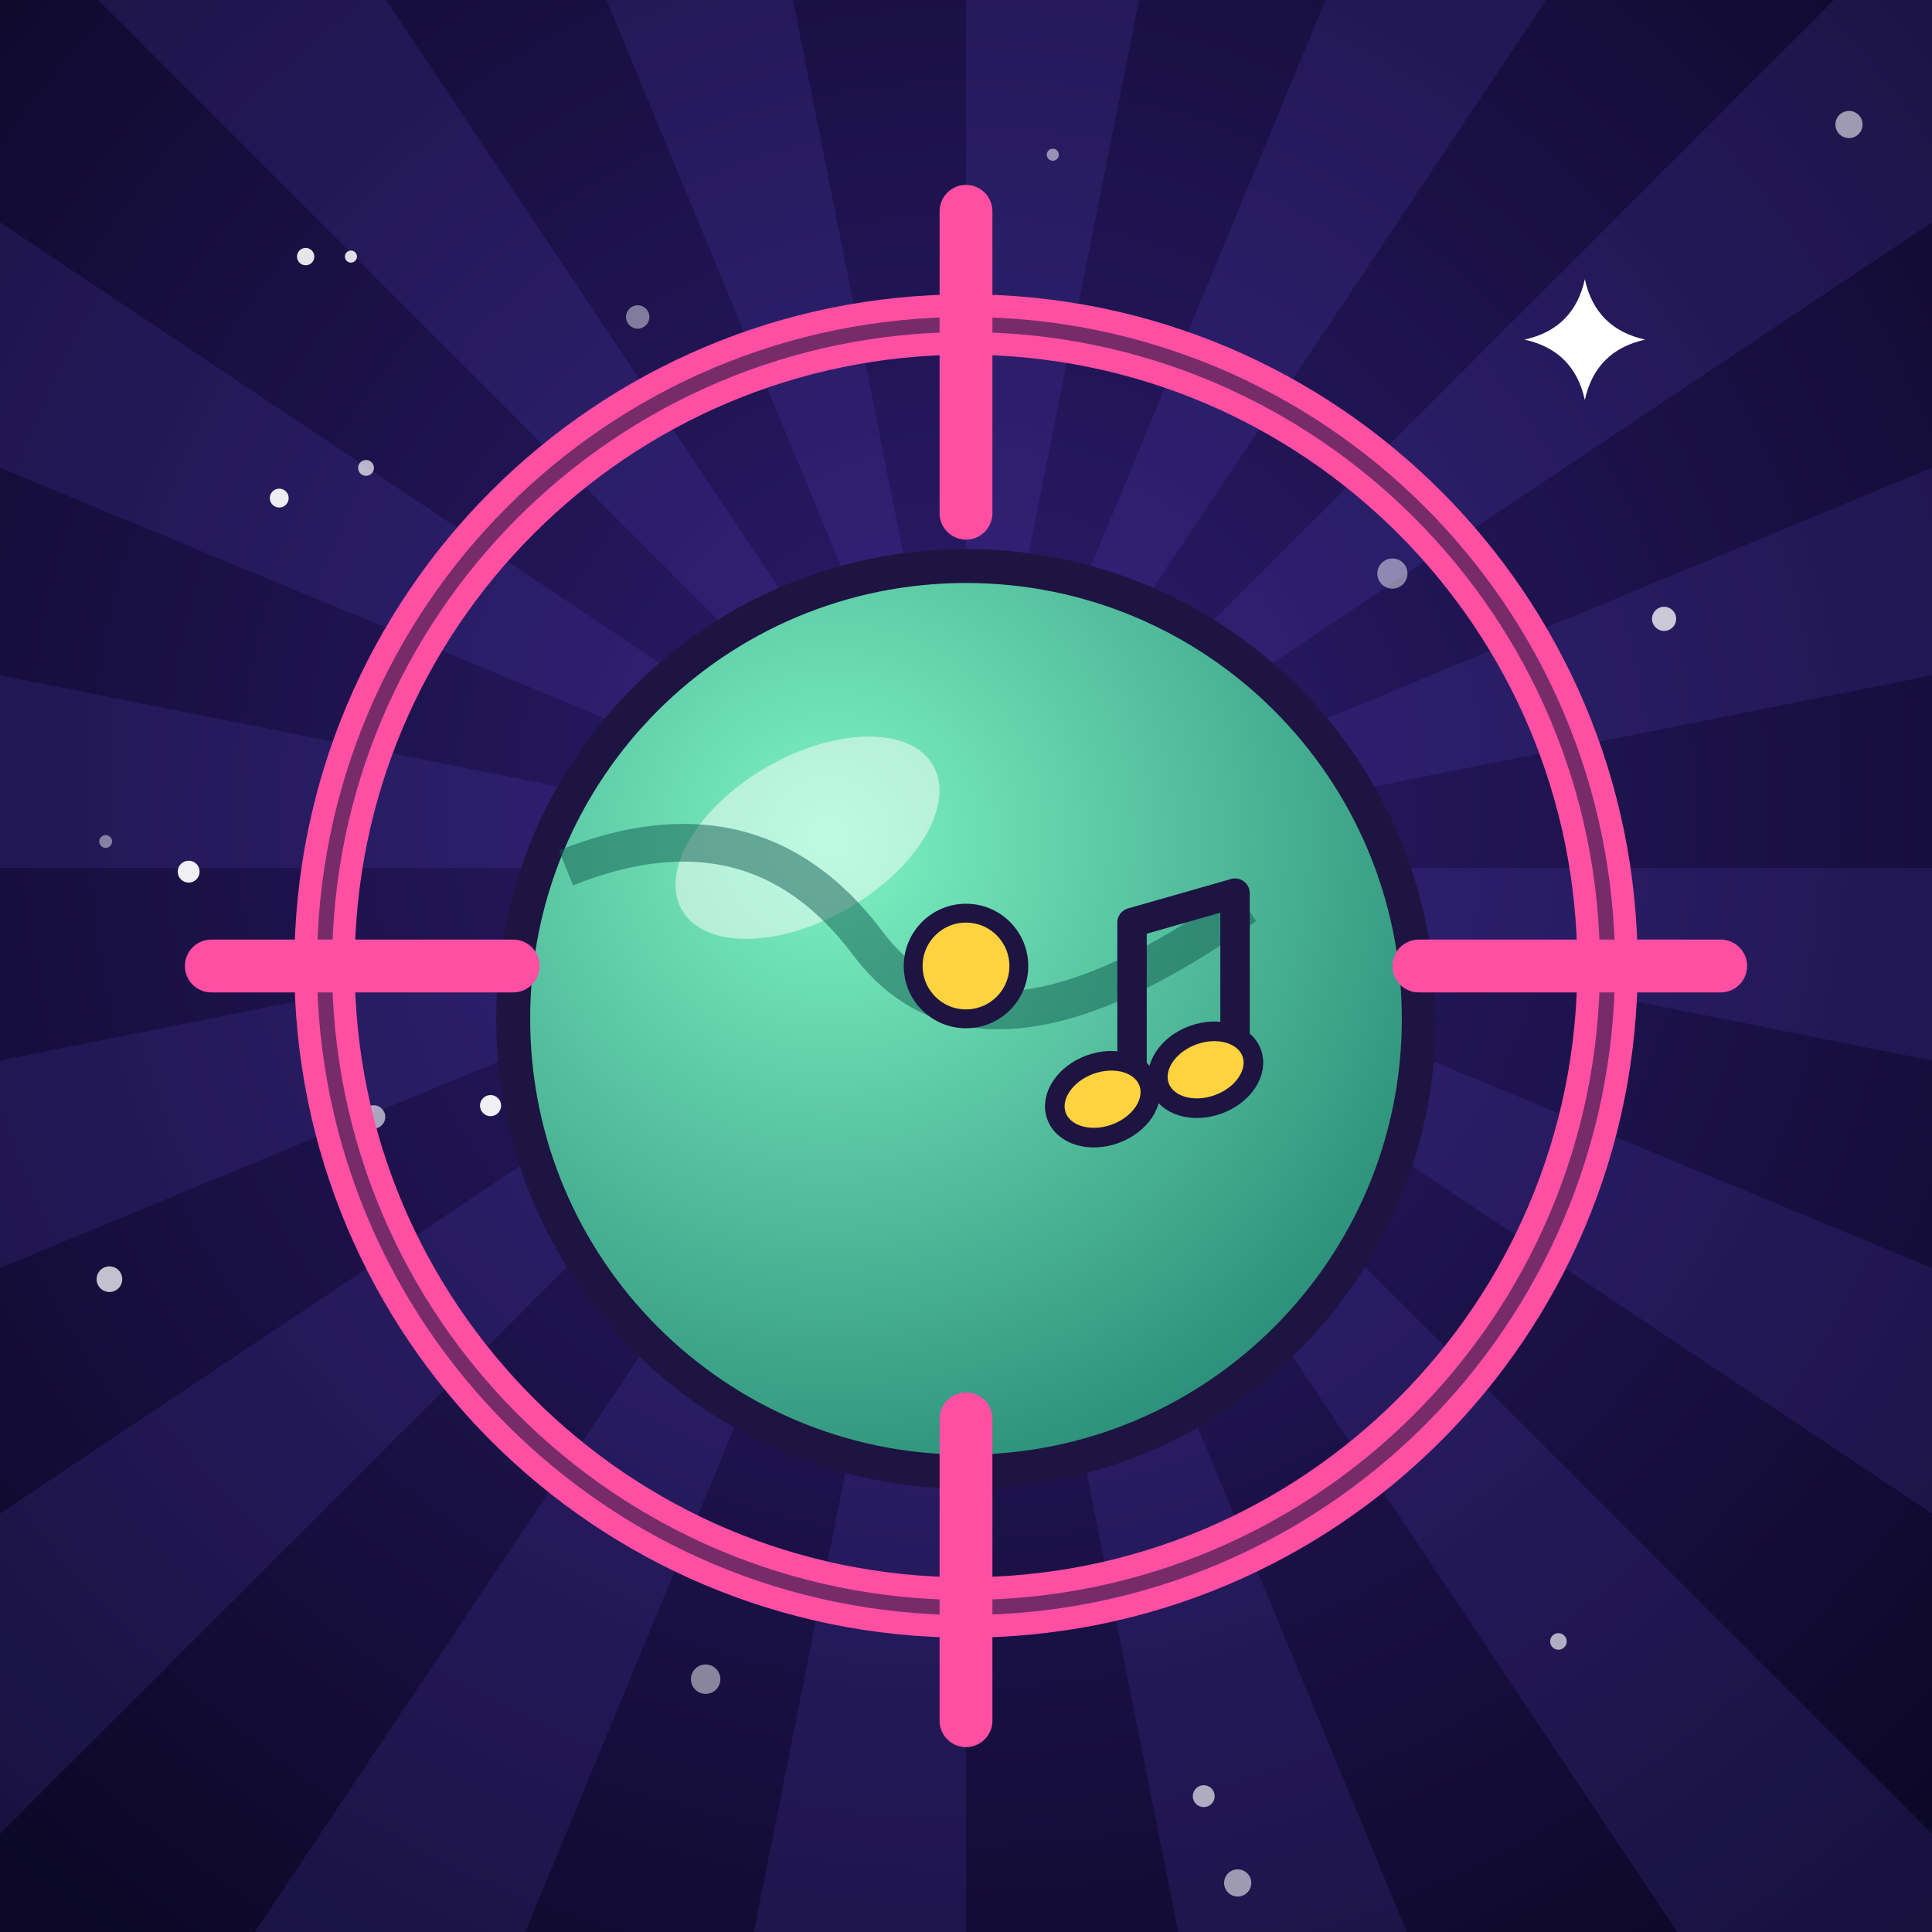
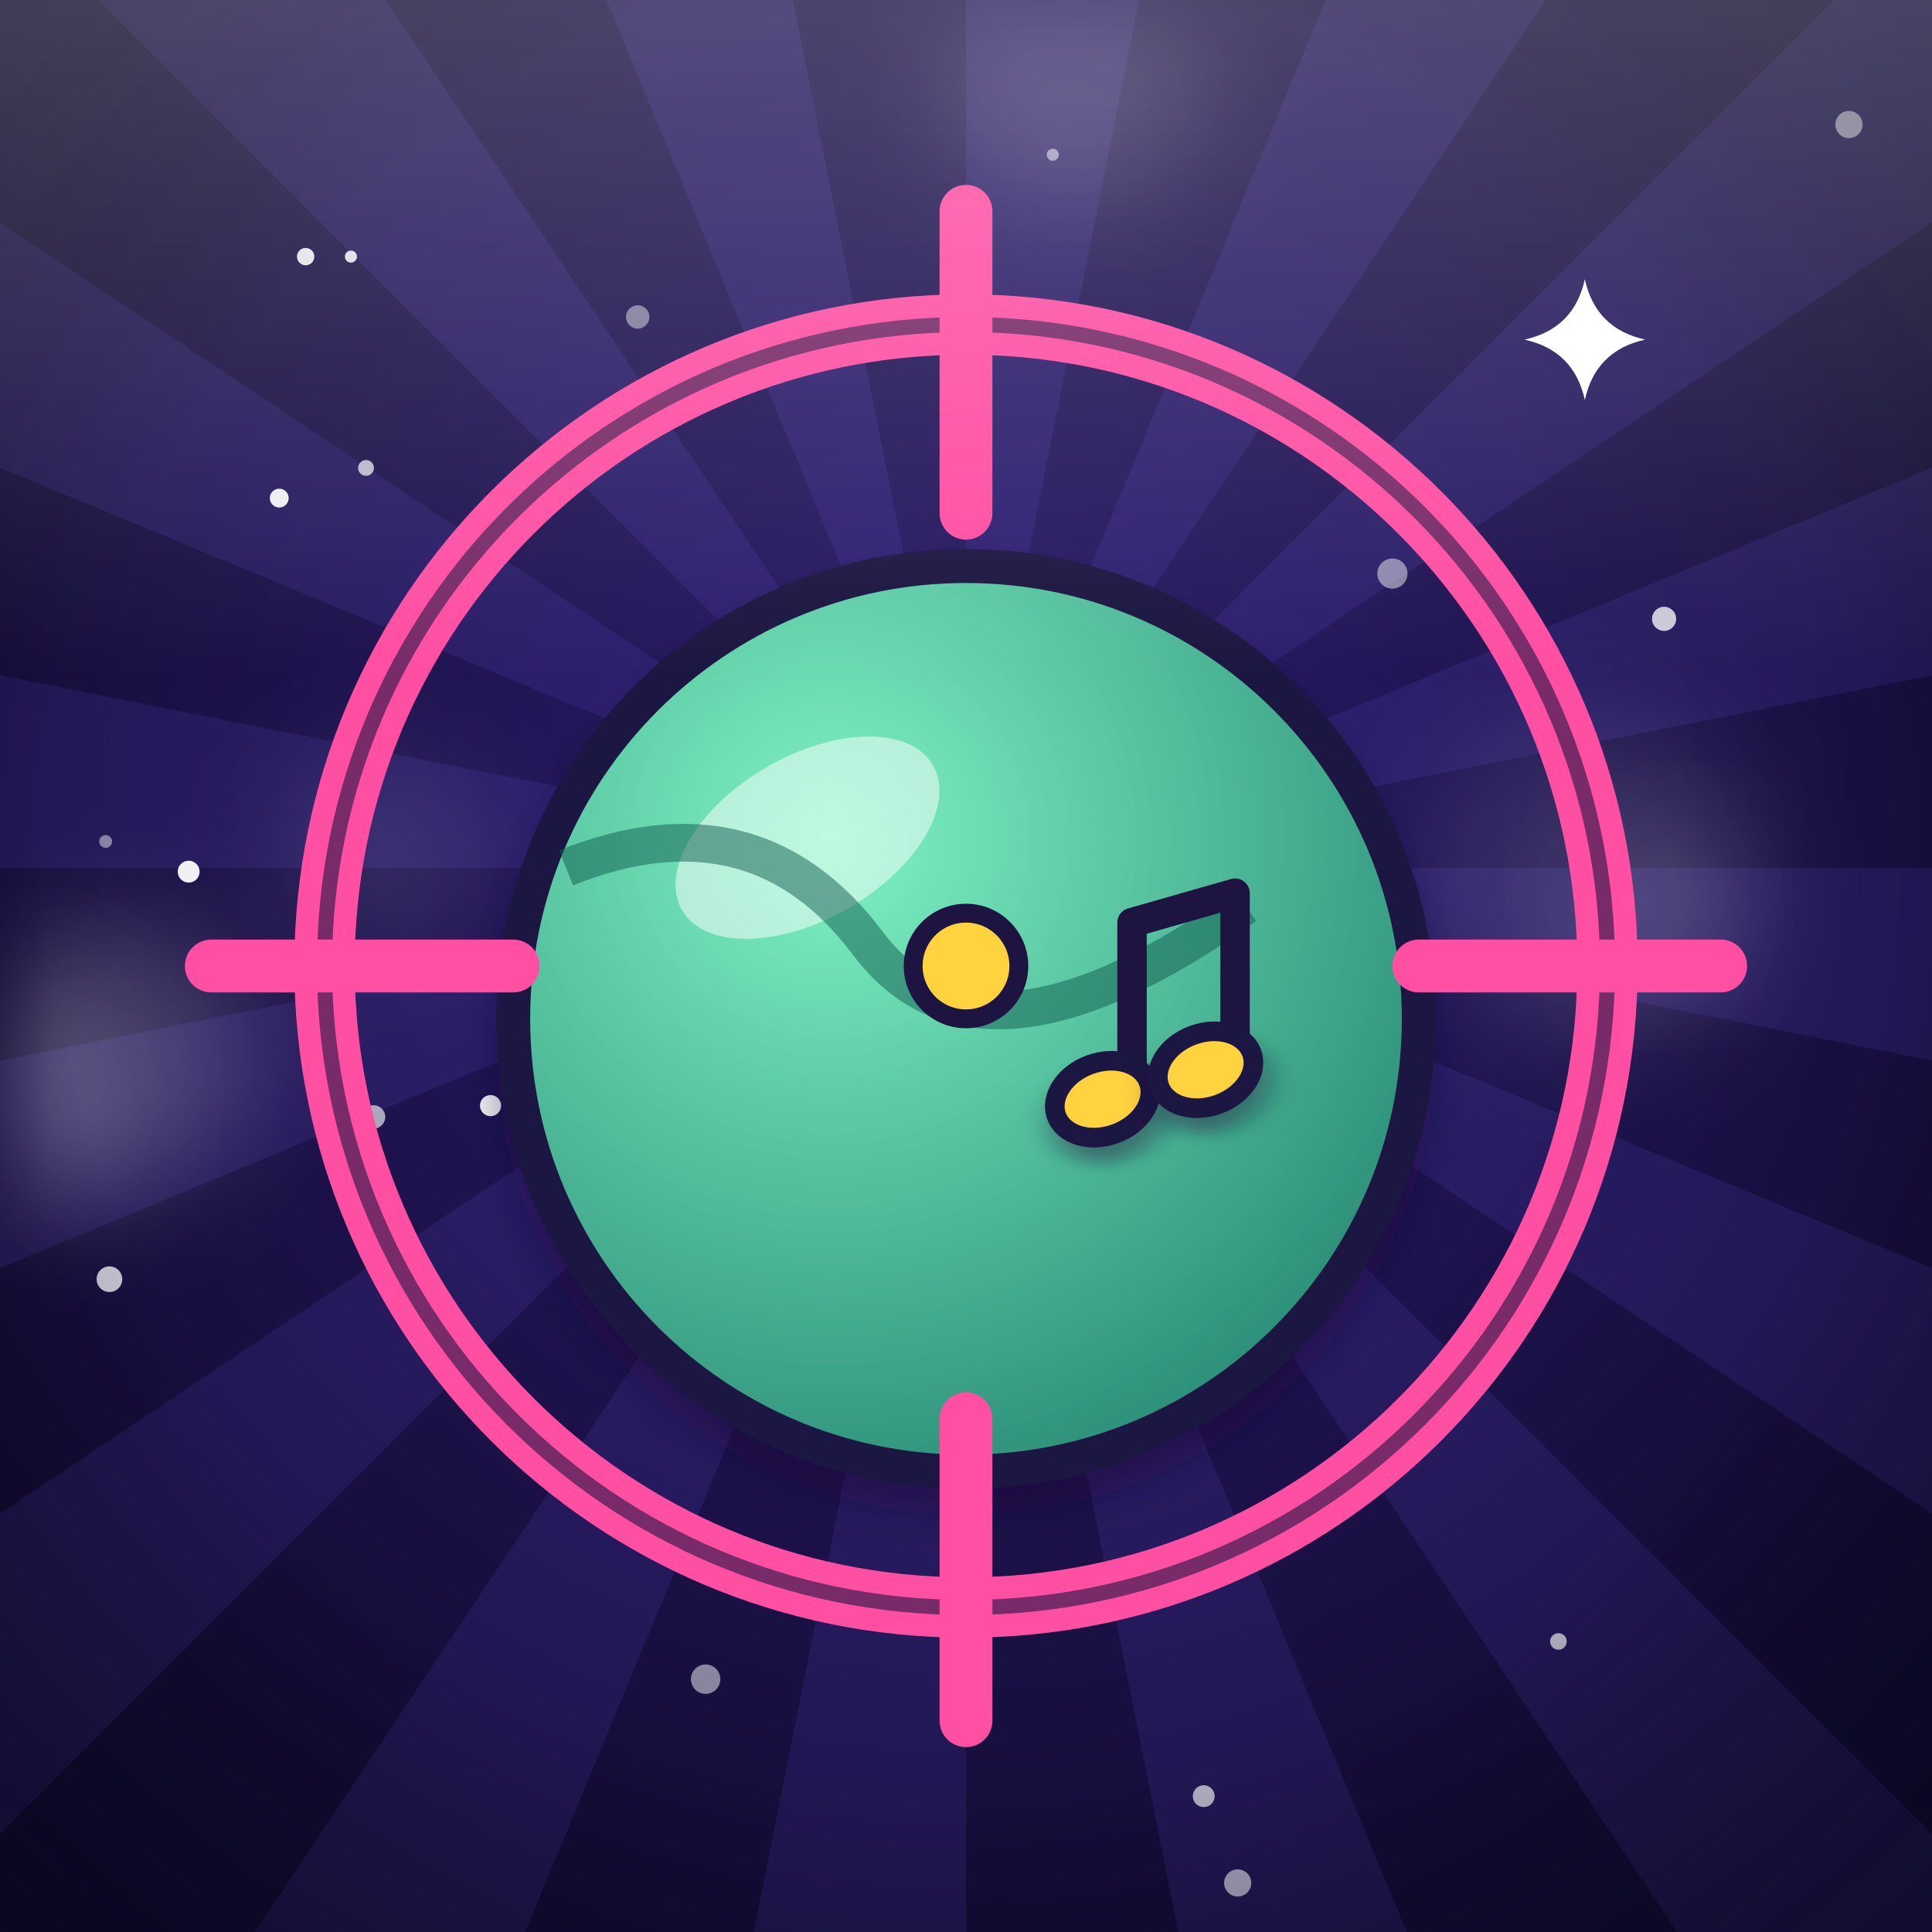
<svg xmlns="http://www.w3.org/2000/svg" viewBox="0 0 512 512" width="512" height="512">
  <defs>
+     <filter id="ds" x="-20%" y="-20%" width="140%" height="150%">
+       <feDropShadow dx="0" dy="7" stdDeviation="5" flood-color="#140c33" flood-opacity=".38" />
+     </filter>
+     <filter id="bk" x="-50%" y="-50%" width="200%" height="200%">
+       <feGaussianBlur stdDeviation="14" />
+     </filter>
+     <radialGradient id="vig" cx=".5" cy=".46" r=".75">
+       <stop offset=".62" stop-color="#000" stop-opacity="0" />
+       <stop offset="1" stop-color="#0a0620" stop-opacity=".42" />
+     </radialGradient>
+     <linearGradient id="gl" x1="0" y1="0" x2="0" y2="1">
+       <stop offset="0" stop-color="#fff" stop-opacity=".22" />
+       <stop offset=".35" stop-color="#fff" stop-opacity="0" />
+     </linearGradient>
    <radialGradient id="g1" cx="0.5" cy="0.42" r="0.75">
      <stop offset="0" stop-color="#2c1c6e" />
      <stop offset="1" stop-color="#0b0724" />
    </radialGradient>
    <radialGradient id="g2" cx="0.35" cy="0.3" r="0.9">
      <stop offset="0" stop-color="#7ff3c4" />
      <stop offset="1" stop-color="#1b7a6a" />
    </radialGradient>
  </defs>
  <rect width="512" height="512" fill="url(#g1)" />
  <path d="M256 230L956 230L943 367ZM256 230L903 498L838 619ZM256 230L751 725L645 812ZM256 230L524 877L393 917ZM256 230L256 930L119 917ZM256 230L-12 877L-133 812ZM256 230L-239 725L-326 619ZM256 230L-391 498L-431 367ZM256 230L-444 230L-431 93ZM256 230L-391 -38L-326 -159ZM256 230L-239 -265L-133 -352ZM256 230L-12 -417L119 -457ZM256 230L256 -470L393 -457ZM256 230L524 -417L645 -352ZM256 230L751 -265L838 -159ZM256 230L903 -38L943 93Z" fill="#7a5cff" opacity="0.12" />
+   <circle cx="101" cy="228" r="28" fill="#fff" opacity="0.09" filter="url(#bk)" />
+   <circle cx="284" cy="19" r="36" fill="#fff" opacity="0.14" filter="url(#bk)" />
+   <circle cx="0" cy="291" r="33" fill="#fff" opacity="0.16" filter="url(#bk)" />
+   <circle cx="437" cy="240" r="19" fill="#fff" opacity="0.16" filter="url(#bk)" />
+   <circle cx="32" cy="279" r="36" fill="#fff" opacity="0.17" filter="url(#bk)" />
+   <circle cx="423" cy="234" r="45" fill="#fff" opacity="0.10" filter="url(#bk)" />
  <circle cx="169" cy="84" r="3.1" fill="#fff" opacity="0.44" />
  <circle cx="274" cy="190" r="1.6" fill="#fff" opacity="0.70" />
  <circle cx="28" cy="223" r="1.7" fill="#fff" opacity="0.45" />
  <circle cx="219" cy="417" r="1.8" fill="#fff" opacity="0.53" />
  <circle cx="319" cy="476" r="2.9" fill="#fff" opacity="0.64" />
  <circle cx="490" cy="33" r="3.6" fill="#fff" opacity="0.57" />
  <circle cx="81" cy="68" r="2.3" fill="#fff" opacity="0.89" />
  <circle cx="99" cy="296" r="3.1" fill="#fff" opacity="0.62" />
  <circle cx="279" cy="41" r="1.6" fill="#fff" opacity="0.52" />
  <circle cx="345" cy="220" r="2.3" fill="#fff" opacity="0.75" />
  <circle cx="233" cy="157" r="3.5" fill="#fff" opacity="0.82" />
  <circle cx="130" cy="293" r="2.8" fill="#fff" opacity="0.93" />
  <circle cx="369" cy="152" r="4.0" fill="#fff" opacity="0.47" />
  <circle cx="216" cy="383" r="1.9" fill="#fff" opacity="0.69" />
  <circle cx="29" cy="339" r="3.4" fill="#fff" opacity="0.74" />
  <circle cx="441" cy="164" r="3.2" fill="#fff" opacity="0.76" />
  <circle cx="295" cy="234" r="3.6" fill="#fff" opacity="0.97" />
  <circle cx="243" cy="337" r="1.7" fill="#fff" opacity="0.82" />
  <circle cx="328" cy="499" r="3.6" fill="#fff" opacity="0.57" />
  <circle cx="200" cy="339" r="1.6" fill="#fff" opacity="0.68" />
  <circle cx="93" cy="68" r="1.6" fill="#fff" opacity="0.86" />
  <circle cx="74" cy="132" r="2.5" fill="#fff" opacity="0.92" />
  <circle cx="50" cy="231" r="2.9" fill="#fff" opacity="0.93" />
  <circle cx="413" cy="435" r="2.2" fill="#fff" opacity="0.65" />
  <circle cx="187" cy="445" r="3.9" fill="#fff" opacity="0.49" />
  <circle cx="97" cy="124" r="2.1" fill="#fff" opacity="0.69" />
-   <circle cx="256" cy="270" r="120" fill="url(#g2)" stroke="#1d1442" stroke-width="9" stroke-linejoin="round" stroke-linecap="round" />
+   <circle cx="256" cy="270" r="120" fill="url(#g2)" stroke="#1d1442" stroke-width="9" stroke-linejoin="round" stroke-linecap="round" filter="url(#ds)" />
  <ellipse cx="214.0" cy="222.0" rx="38.4" ry="21.6" fill="#fff" opacity="0.5" transform="rotate(-30 214.0 222.0)" />
  <path d="M150 230 Q200 210 230 250 T330 240" fill="none" stroke="#0f5a4e" stroke-width="10" opacity=".5" />
  <circle cx="256" cy="256" r="170" fill="none" stroke="#ff4fa3" stroke-width="16" />
  <circle cx="256" cy="256" r="170" fill="none" stroke="#1d1442" stroke-width="4" opacity=".6" />
  <line x1="376" y1="256" x2="456" y2="256" stroke="#ff4fa3" stroke-width="14" stroke-linecap="round" />
  <line x1="256" y1="376" x2="256" y2="456" stroke="#ff4fa3" stroke-width="14" stroke-linecap="round" />
  <line x1="136" y1="256" x2="56" y2="256" stroke="#ff4fa3" stroke-width="14" stroke-linecap="round" />
  <line x1="256" y1="136" x2="256" y2="56" stroke="#ff4fa3" stroke-width="14" stroke-linecap="round" />
  <circle cx="256" cy="256" r="14" fill="#ffd23f" stroke="#1d1442" stroke-width="5" />
  <g transform="translate(300 290) scale(0.65)">
    <path d="M0 0V-70L42 -82V-14" fill="none" stroke="#1d1442" stroke-width="12" stroke-linecap="round" stroke-linejoin="round" />
-     <ellipse cx="-12" cy="2" rx="20" ry="15" fill="#ffd23f" stroke="#1d1442" stroke-width="8" stroke-linejoin="round" stroke-linecap="round" transform="rotate(-20 -12 2)" />
-     <ellipse cx="30" cy="-10" rx="20" ry="15" fill="#ffd23f" stroke="#1d1442" stroke-width="8" stroke-linejoin="round" stroke-linecap="round" transform="rotate(-20 30 -10)" />
+     <ellipse cx="-12" cy="2" rx="20" ry="15" fill="#ffd23f" stroke="#1d1442" stroke-width="8" stroke-linejoin="round" stroke-linecap="round" filter="url(#ds)" transform="rotate(-20 -12 2)" />
+     <ellipse cx="30" cy="-10" rx="20" ry="15" fill="#ffd23f" stroke="#1d1442" stroke-width="8" stroke-linejoin="round" stroke-linecap="round" filter="url(#ds)" transform="rotate(-20 30 -10)" />
  </g>
  <path d="M420 74Q422.88 87.12 436 90Q422.88 92.88 420 106Q417.12 92.88 404 90Q417.12 87.12 420 74Z" fill="#fff" opacity="1" />
+   <rect width="512" height="512" fill="url(#vig)" />
+   <rect width="512" height="512" fill="url(#gl)" />
</svg>
